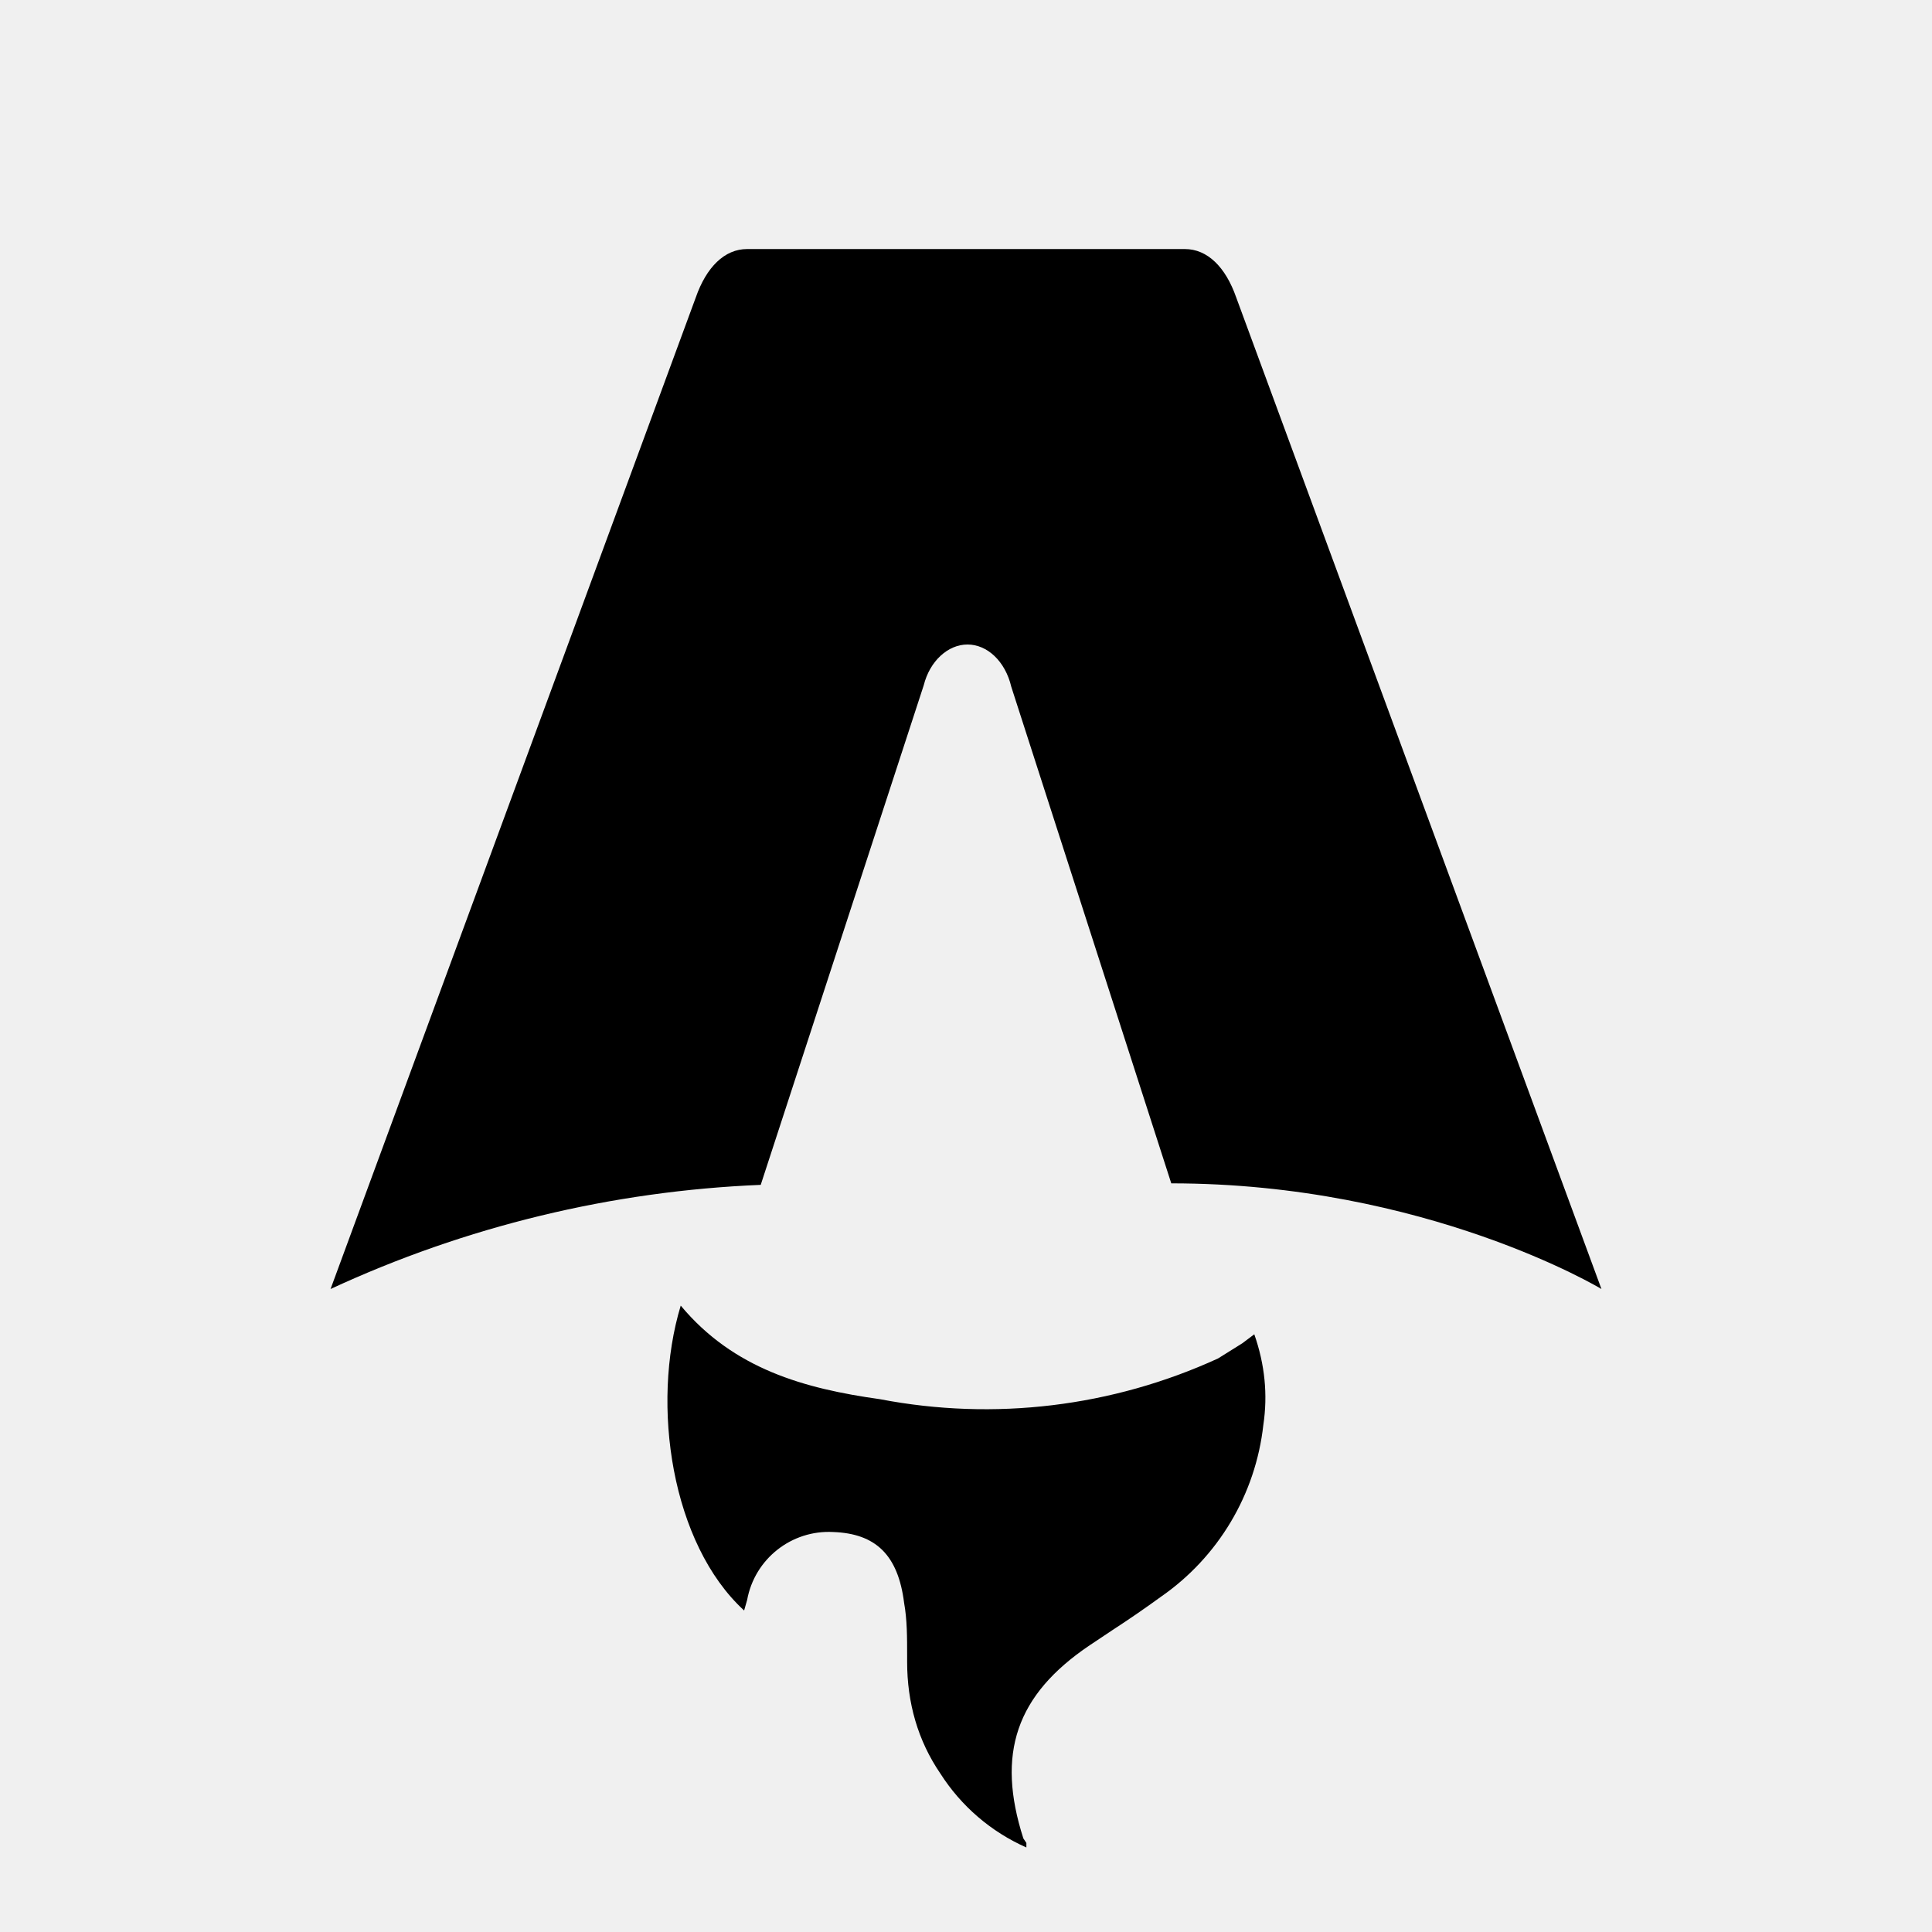
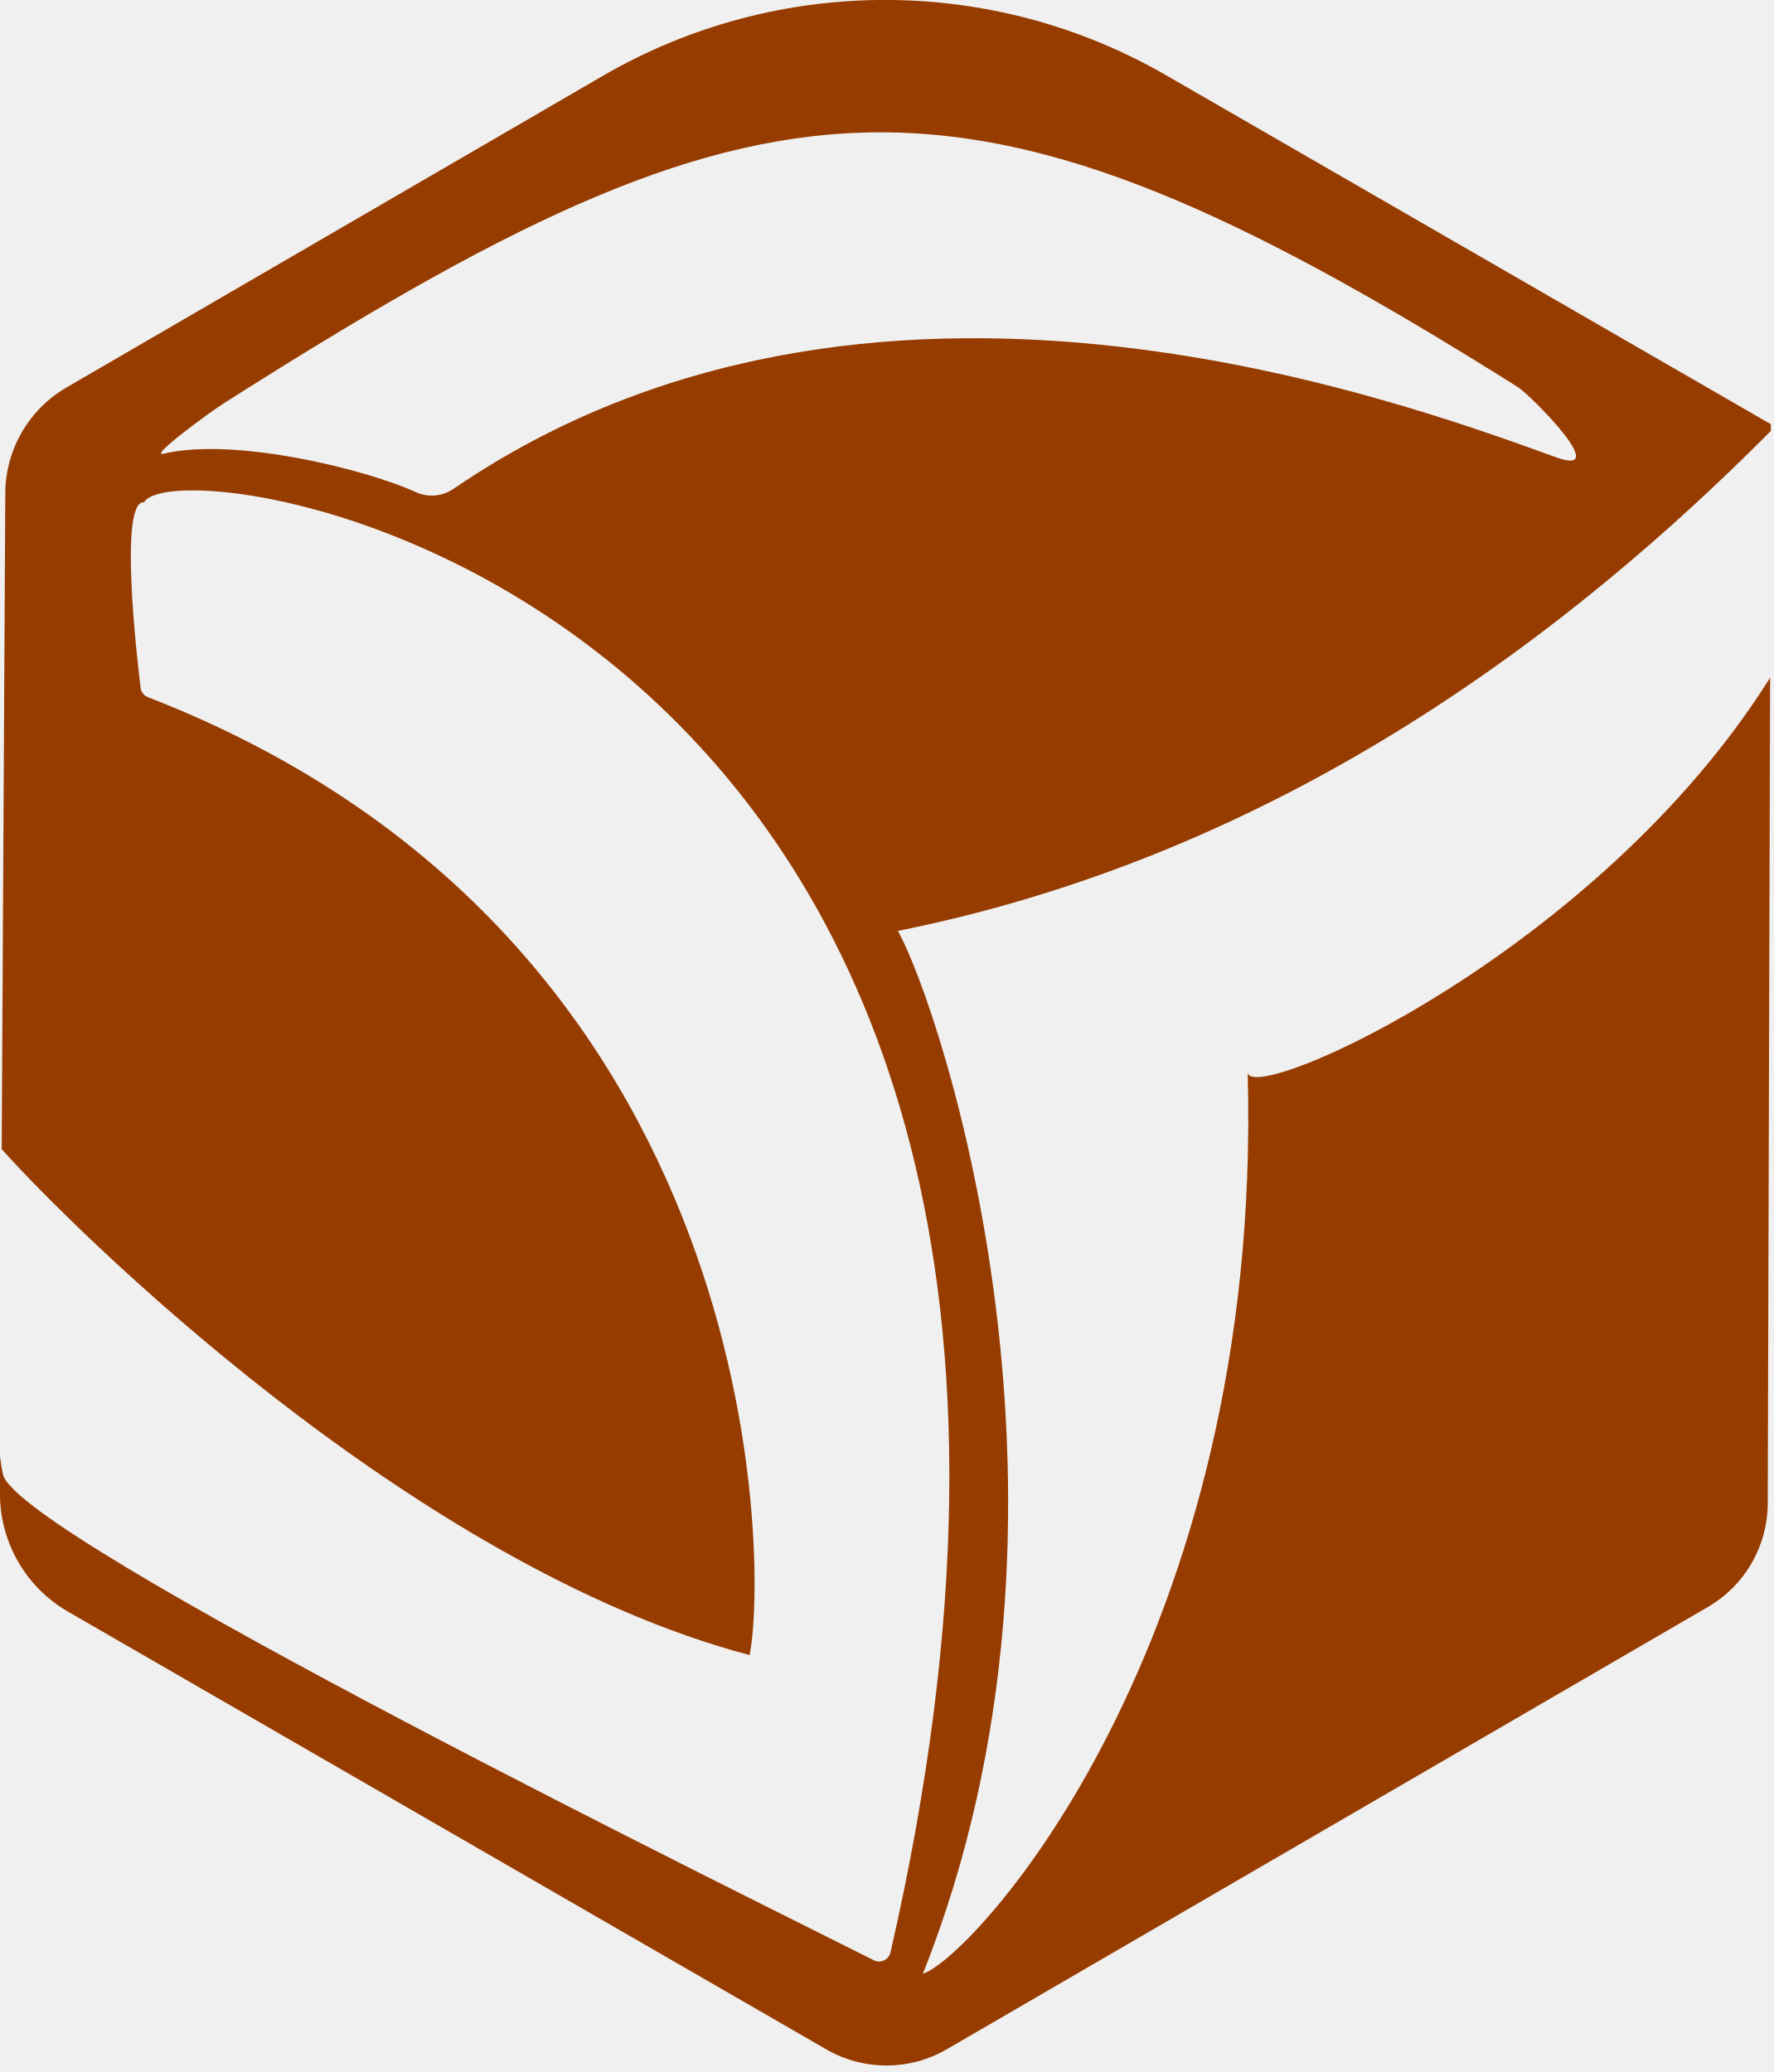
- <svg xmlns="http://www.w3.org/2000/svg" fill="none" viewBox="0 0 128 128">
-   <path d="M50.4 78.5a75.1 75.1 0 0 0-28.5 6.9l24.2-65.7c.7-2 1.9-3.2 3.4-3.2h29c1.5 0 2.7 1.2 3.4 3.2l24.2 65.7s-11.6-7-28.5-7L67 45.5c-.4-1.7-1.6-2.8-2.9-2.8-1.3 0-2.5 1.1-2.9 2.7L50.4 78.5Zm-1.1 28.2Zm-4.2-20.2c-2 6.6-.6 15.8 4.2 20.2a17.5 17.5 0 0 1 .2-.7 5.5 5.5 0 0 1 5.7-4.5c2.8.1 4.3 1.5 4.7 4.7.2 1.1.2 2.3.2 3.5v.4c0 2.7.7 5.2 2.2 7.4a13 13 0 0 0 5.7 4.9v-.3l-.2-.3c-1.8-5.6-.5-9.5 4.4-12.8l1.5-1a73 73 0 0 0 3.2-2.2 16 16 0 0 0 6.8-11.4c.3-2 .1-4-.6-6l-.8.6-1.6 1a37 37 0 0 1-22.4 2.7c-5-.7-9.7-2-13.2-6.2Z" />
-   <style>
-         path { fill: #000; }
-         @media (prefers-color-scheme: dark) {
-             path { fill: #FFF; }
-         }
-     </style>
+ <svg xmlns="http://www.w3.org/2000/svg" width="100%" height="100%" viewBox="0 0 261 305" version="1.1" xml:space="preserve" style="fill-rule:evenodd;clip-rule:evenodd;stroke-linejoin:round;stroke-miterlimit:2;">
+   <path d="M183.62,157.93c2.33,83.84 -40.43,130.26 -47.8,132.61c27.22,-68.4 2.61,-142.25 -3.65,-153.45l-0.1,0l0.08,-0.06c46.63,-9.38 89.38,-34.22 128.46,-73.59l0,-1l-89.04,-51.39c-25.616,-14.785 -57.287,-14.739 -82.86,0.12l-78.93,45.87c-5.528,3.213 -8.957,9.126 -9,15.52l-0.53,96.59c10,11.23 60.16,61.28 110.07,74.48c2.62,-12.81 3.07,-105.47 -88.54,-141c-0.587,-0.227 -1.005,-0.757 -1.09,-1.38c-0.62,-5.1 -3.16,-27.59 0.5,-27.31c5.63,-9.53 155.63,14.05 109.85,213.51c-0.197,0.755 -0.884,1.285 -1.664,1.285c-0.277,0 -0.55,-0.067 -0.796,-0.195c-16.07,-8.14 -126.21,-62.19 -128.16,-71.55c-0.15,-0.72 -0.29,-1.6 -0.42,-2.6l0,5.48c-0.014,7.15 3.807,13.785 10,17.36l111.57,64.42c5.49,3.187 12.29,3.187 17.78,0l112,-65.1c5.435,-3.154 8.796,-8.976 8.81,-15.26l0.35,-121.54c-25.26,40.33 -75.95,62.9 -76.89,58.18Zm-116.78,-86.04c-1.628,1.167 -3.757,1.388 -5.59,0.58c-6.85,-3.2 -26.54,-8.22 -37.19,-5.68c-2.28,0.54 7,-6.25 9,-7.5c80.26,-51.02 107.79,-54.3 190.34,-2.3c1.78,1.12 14,13.34 5.66,10.34c-24.27,-8.78 -101.24,-37.04 -162.22,4.56Z" style="fill:#973c00;fill-rule:nonzero;" />
</svg>
